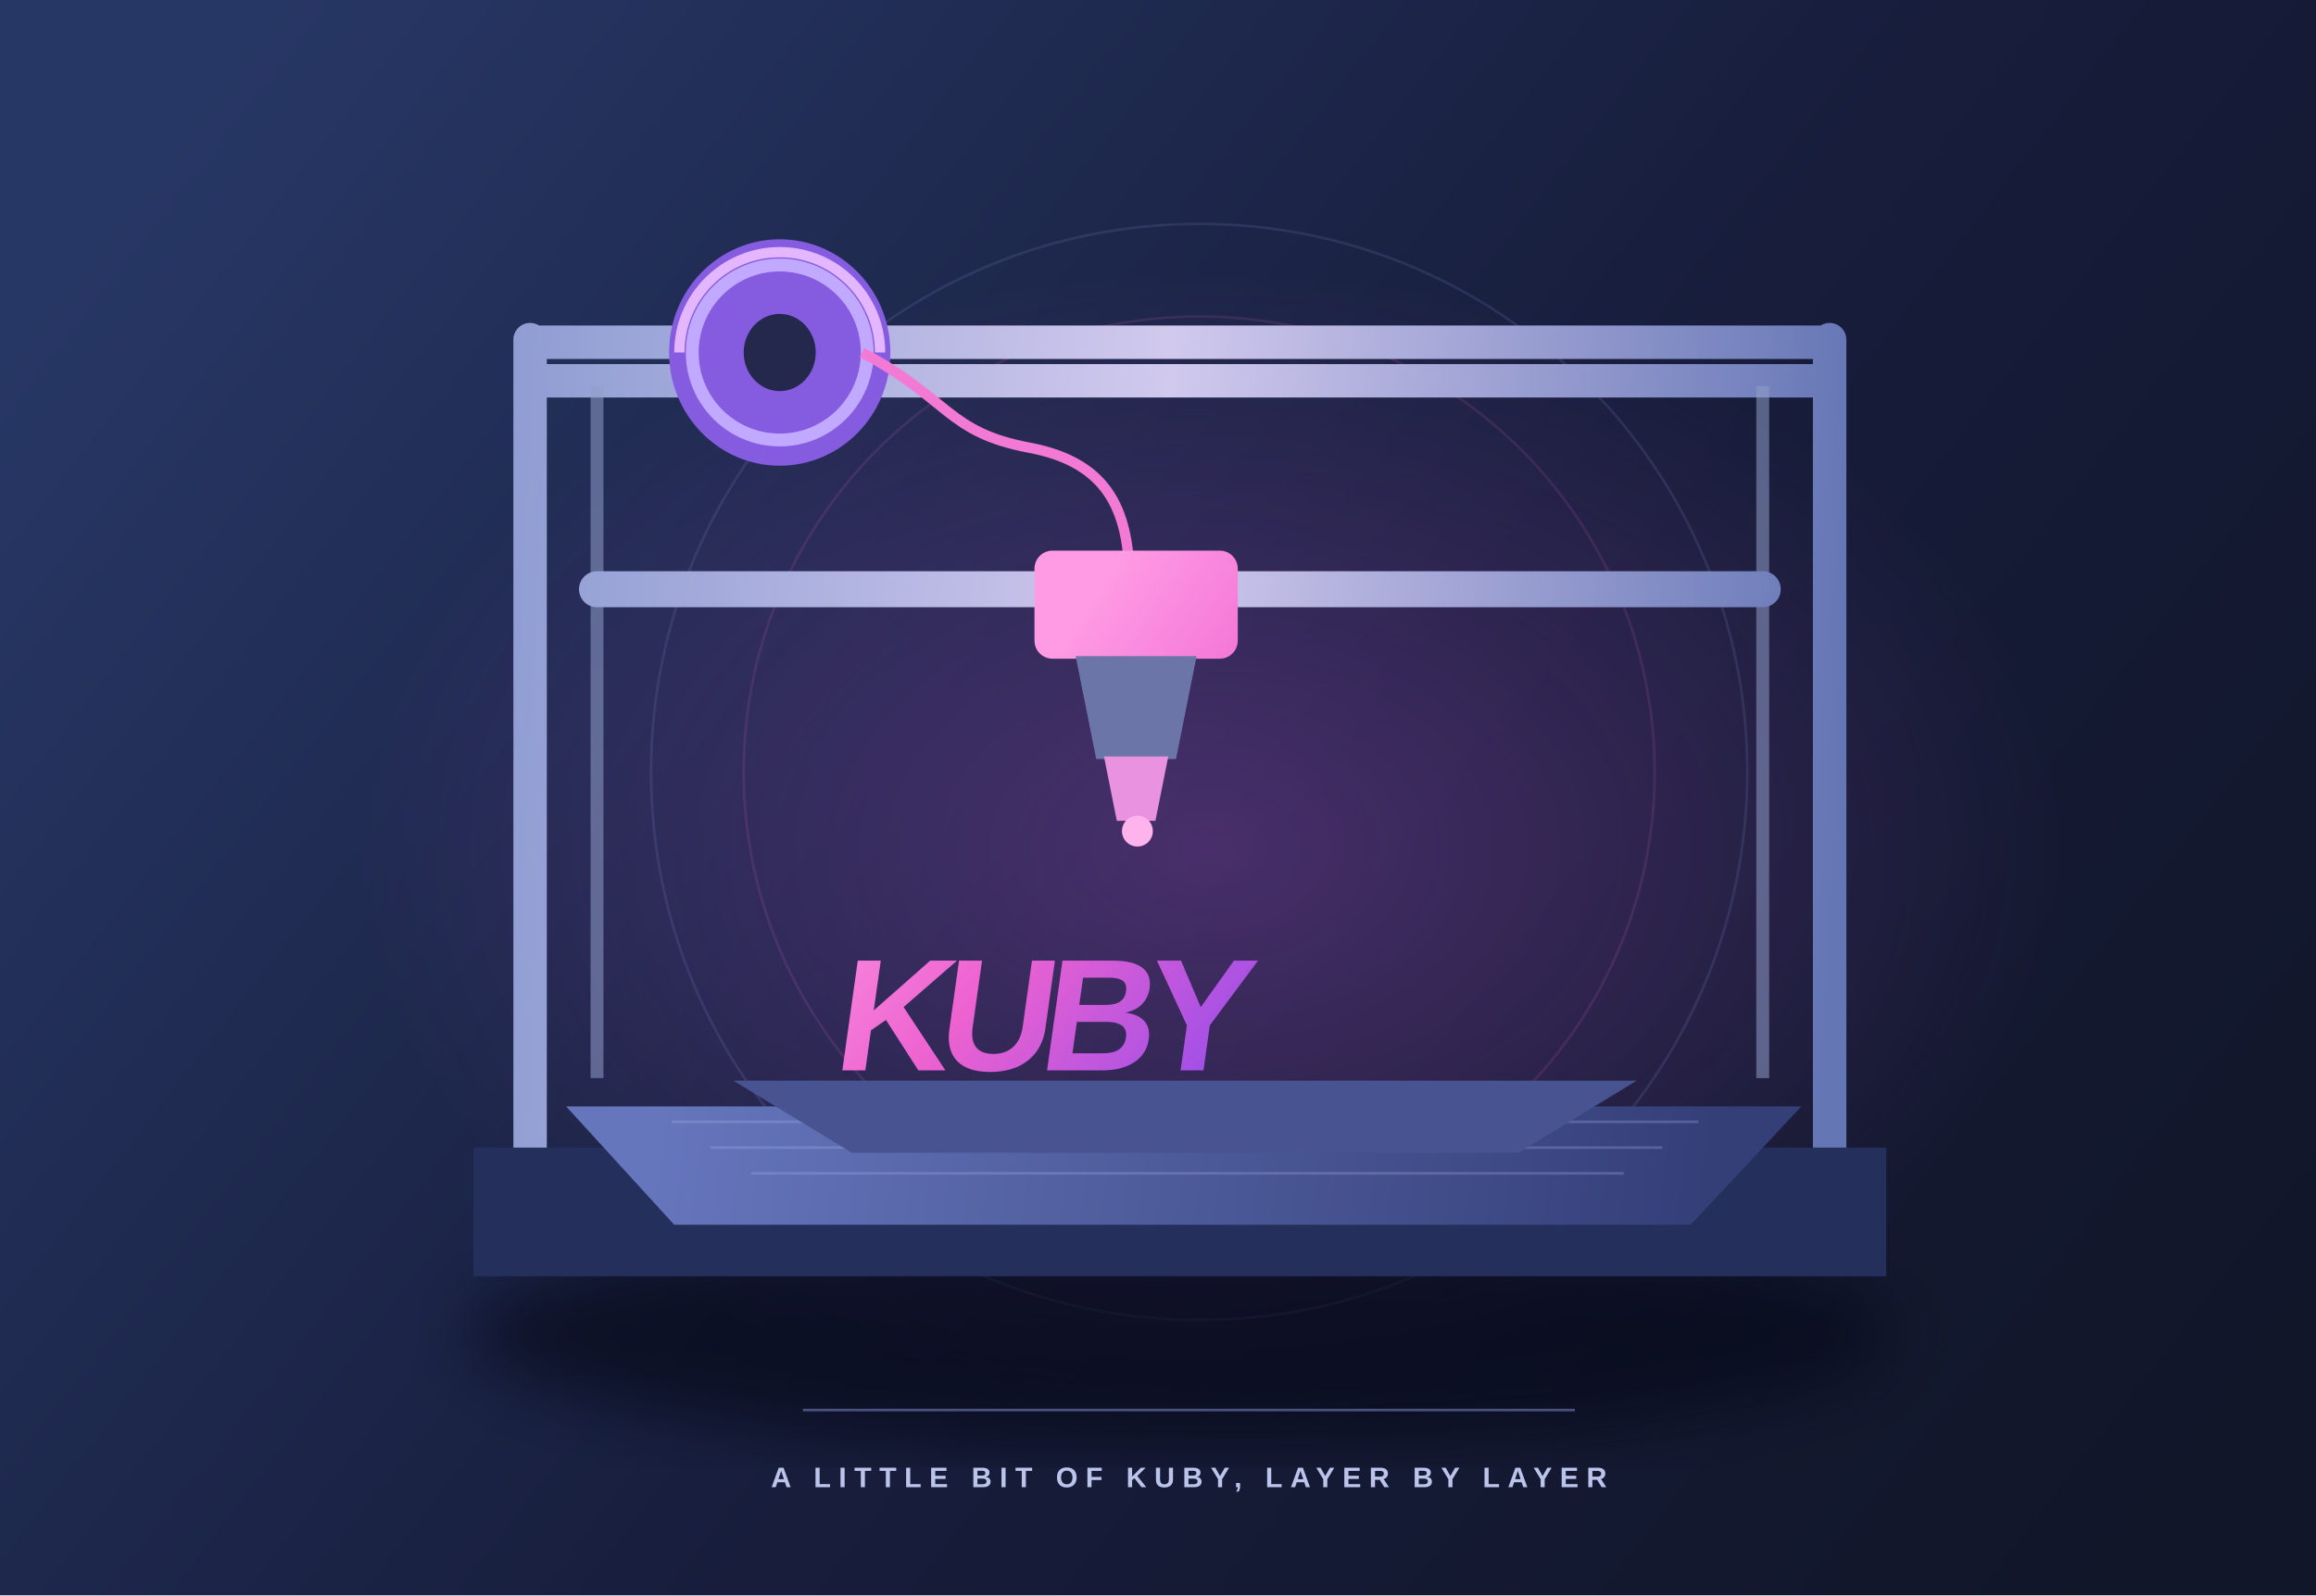
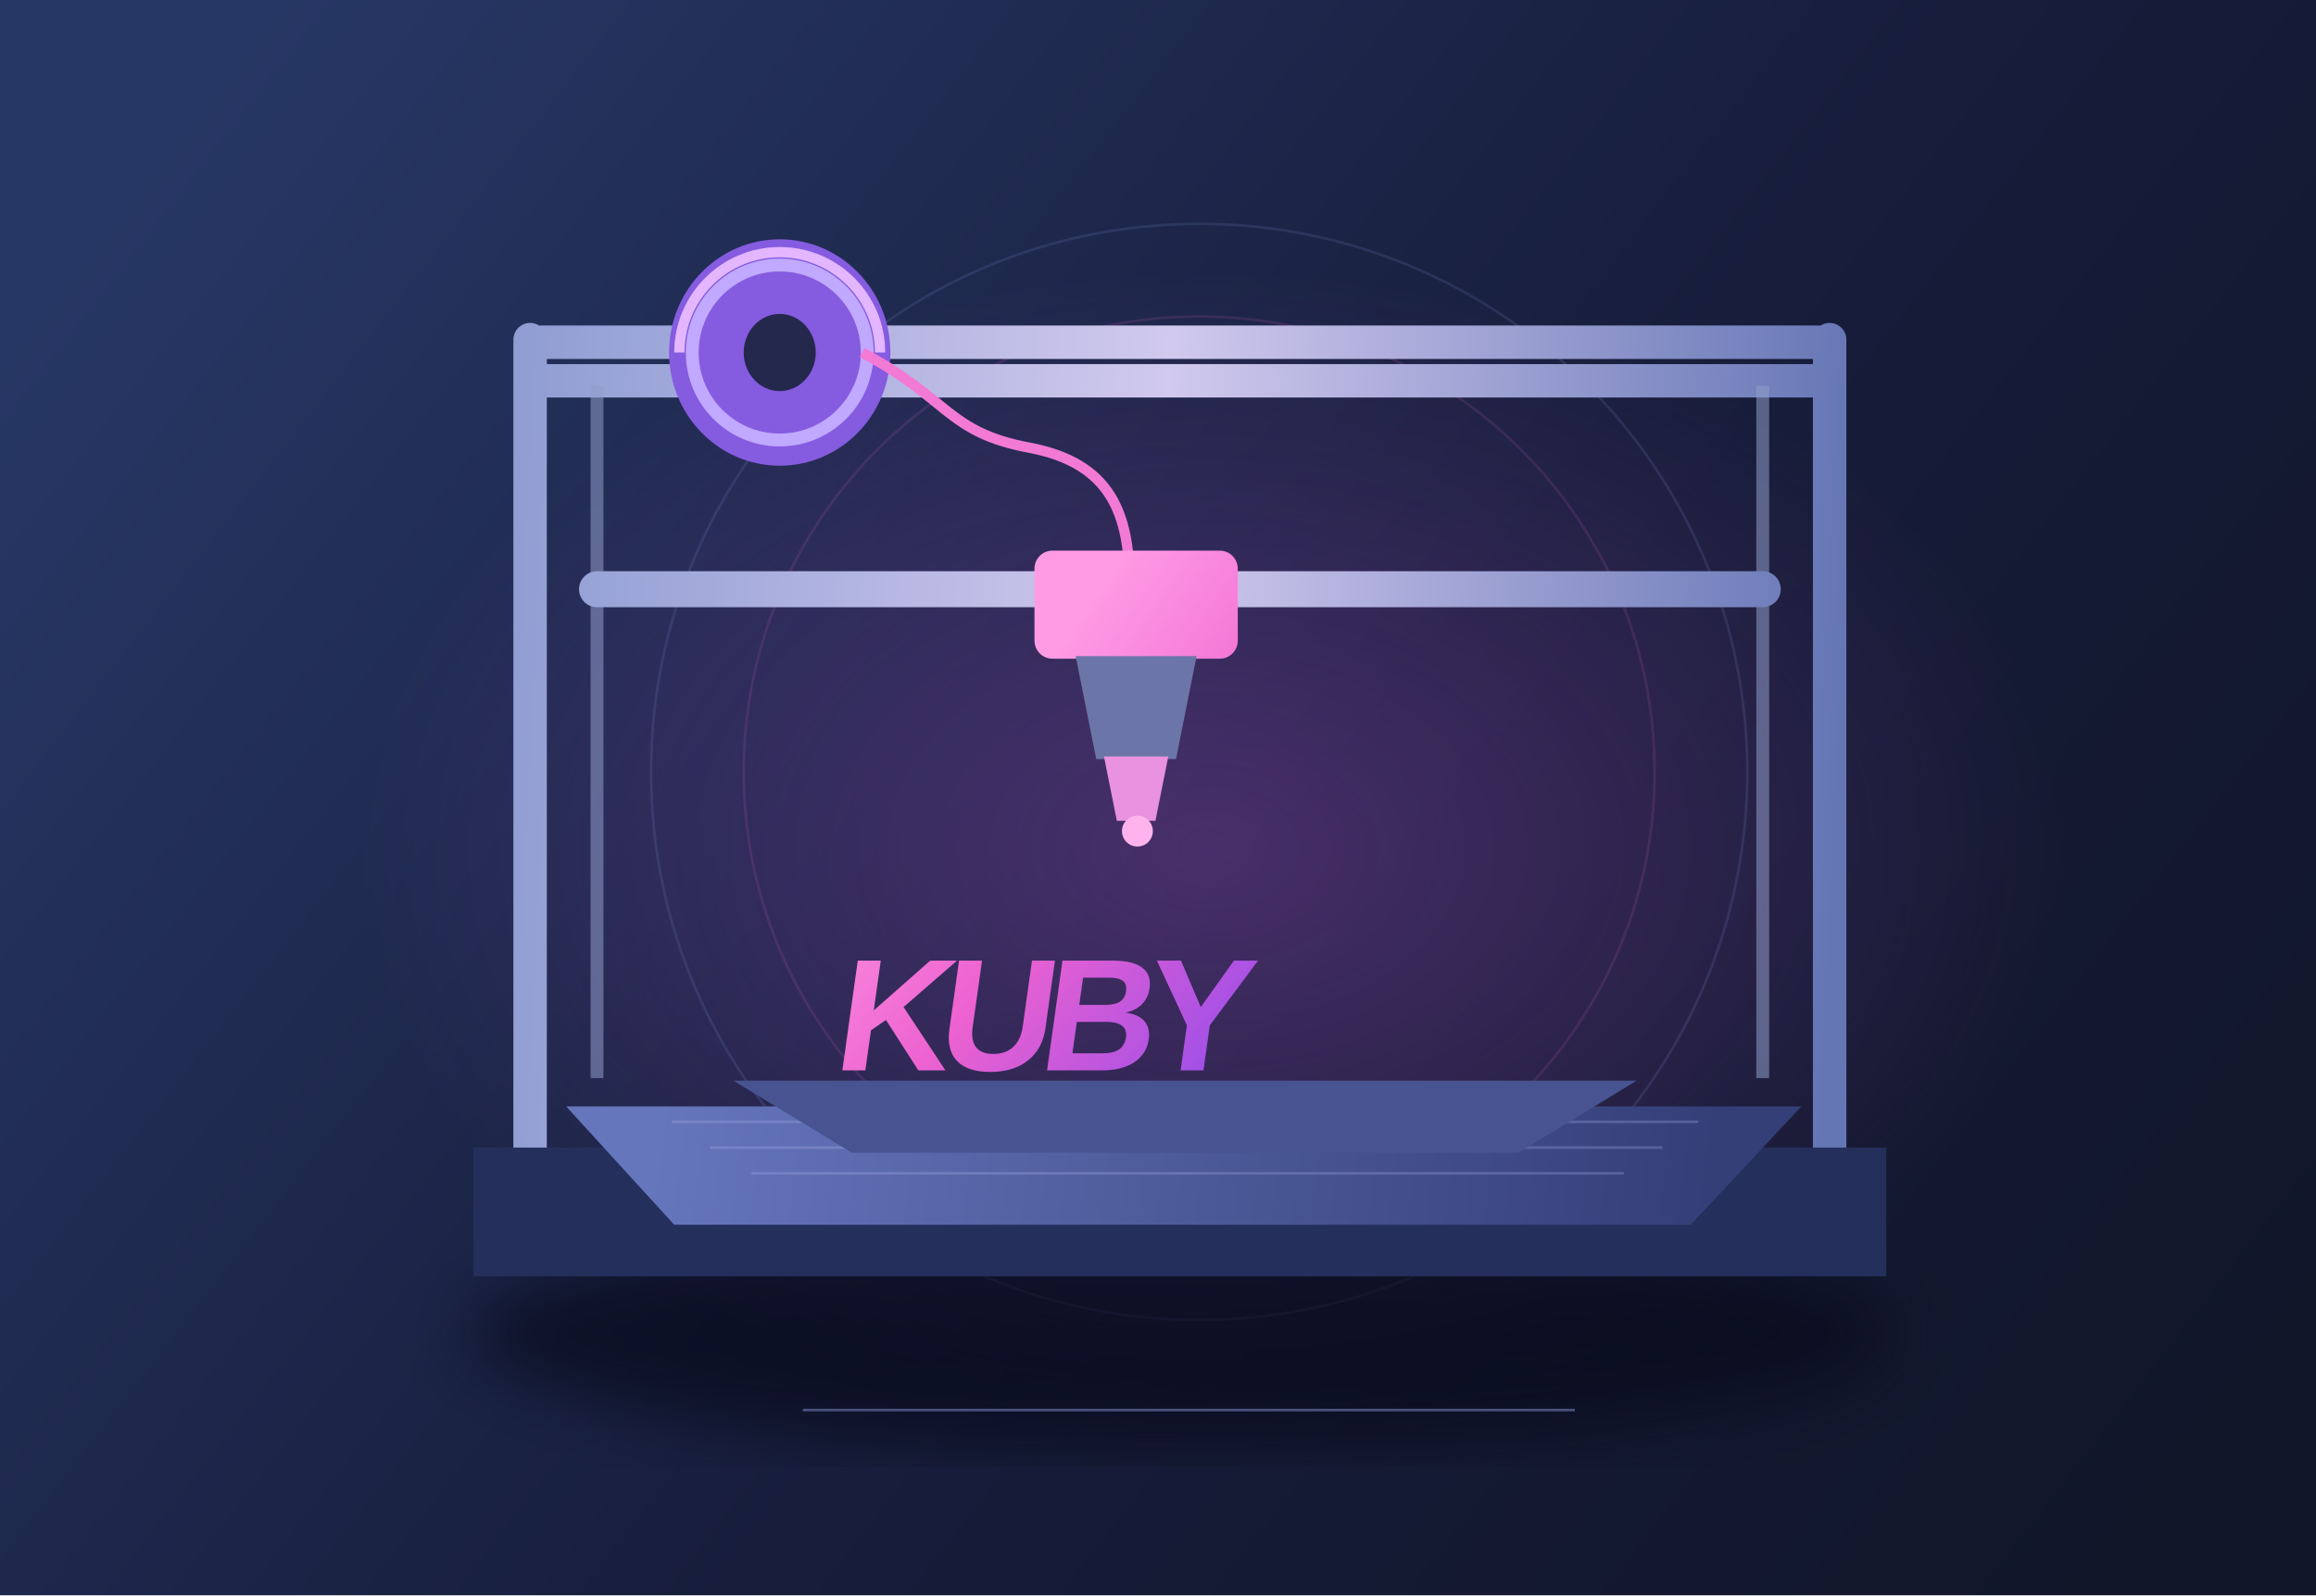
<svg xmlns="http://www.w3.org/2000/svg" viewBox="0 0 900 620" fill="none">
  <defs>
    <linearGradient id="night" x1="80" y1="35" x2="820" y2="610" gradientUnits="userSpaceOnUse">
      <stop stop-color="#273765" />
      <stop offset=".55" stop-color="#171d3b" />
      <stop offset="1" stop-color="#111629" />
    </linearGradient>
    <linearGradient id="rail" x1="188" y1="125" x2="722" y2="151" gradientUnits="userSpaceOnUse">
      <stop stop-color="#8c9bd1" />
      <stop offset=".5" stop-color="#d1c9ee" />
      <stop offset="1" stop-color="#6576b5" />
    </linearGradient>
    <linearGradient id="pink" x1="353" y1="335" x2="512" y2="444" gradientUnits="userSpaceOnUse">
      <stop stop-color="#ff9be4" />
      <stop offset=".5" stop-color="#ed62d0" />
      <stop offset="1" stop-color="#9f4fe7" />
    </linearGradient>
    <linearGradient id="bed" x1="252" y1="460" x2="658" y2="513" gradientUnits="userSpaceOnUse">
      <stop stop-color="#6676bc" />
      <stop offset="1" stop-color="#343f78" />
    </linearGradient>
    <radialGradient id="halo" cx="0" cy="0" r="1" gradientTransform="matrix(0 225 -330 0 470 330)" gradientUnits="userSpaceOnUse">
      <stop stop-color="#b052cb" stop-opacity=".32" />
      <stop offset="1" stop-color="#b052cb" stop-opacity="0" />
    </radialGradient>
    <filter id="shadow" x="150" y="80" width="620" height="490" color-interpolation-filters="sRGB" filterUnits="userSpaceOnUse">
      <feGaussianBlur stdDeviation="13" />
    </filter>
  </defs>
  <rect width="900" height="620" fill="url(#night)" />
  <rect width="900" height="620" fill="url(#halo)" />
  <circle cx="466" cy="300" r="213" stroke="#8290d0" stroke-opacity=".16" />
  <circle cx="466" cy="300" r="177" stroke="#ed68d0" stroke-opacity=".13" />
  <ellipse cx="458" cy="518" rx="277" ry="45" fill="#050817" fill-opacity=".65" filter="url(#shadow)" />
  <path d="M206 132V446M711 132V446M206 133H711M206 148H711" stroke="url(#rail)" stroke-width="13" stroke-linecap="round" />
  <path d="M232 150V419M685 150V419" stroke="#909cc9" stroke-opacity=".55" stroke-width="5" />
  <path d="M232 229H685" stroke="url(#rail)" stroke-width="14" stroke-linecap="round" />
  <path d="M184 446H733V496H184z" fill="#252f5c" />
  <path d="m220 430 480 0-43 46H262z" fill="url(#bed)" />
  <path d="M261 436H660M276 446H646M292 456H631" stroke="#abb4ec" stroke-opacity=".28" />
  <path d="m285 420 351 0-46 28H331z" fill="#475491" />
  <text x="462" y="416" fill="url(#pink)" font-family="Arial, sans-serif" font-size="62" font-weight="800" letter-spacing="-5" text-anchor="middle" transform="skewX(-8)">KUBY</text>
  <g transform="translate(303 137)">
    <ellipse cy="0" rx="43" ry="44" fill="#855be0" />
    <ellipse cy="0" rx="14" ry="15" fill="#24284c" />
    <circle r="34" stroke="#c0a9ff" stroke-width="5" />
    <path d="M-39 0a39 39 0 0 1 78 0" stroke="#e3b6ff" stroke-width="4" />
  </g>
  <path d="M335 137c34 18 33 31 65 37 32 6 39 26 39 54" stroke="#f27ad5" stroke-width="4" />
  <rect x="402" y="214" width="79" height="42" rx="7" fill="url(#pink)" />
  <path d="M418 255h47l-8 40h-31z" fill="#6c75a8" />
  <path d="m429 294 25 0-5 25h-15z" fill="#e992df" />
  <circle cx="442" cy="323" r="6" fill="#ffb3ec" />
  <path d="M312 548h300" stroke="#7b87c5" stroke-opacity=".55" />
-   <text x="462" y="578" fill="#bbc4eb" font-family="Arial, sans-serif" font-size="11" font-weight="700" letter-spacing="3" text-anchor="middle">A LITTLE BIT OF KUBY, LAYER BY LAYER</text>
</svg>
